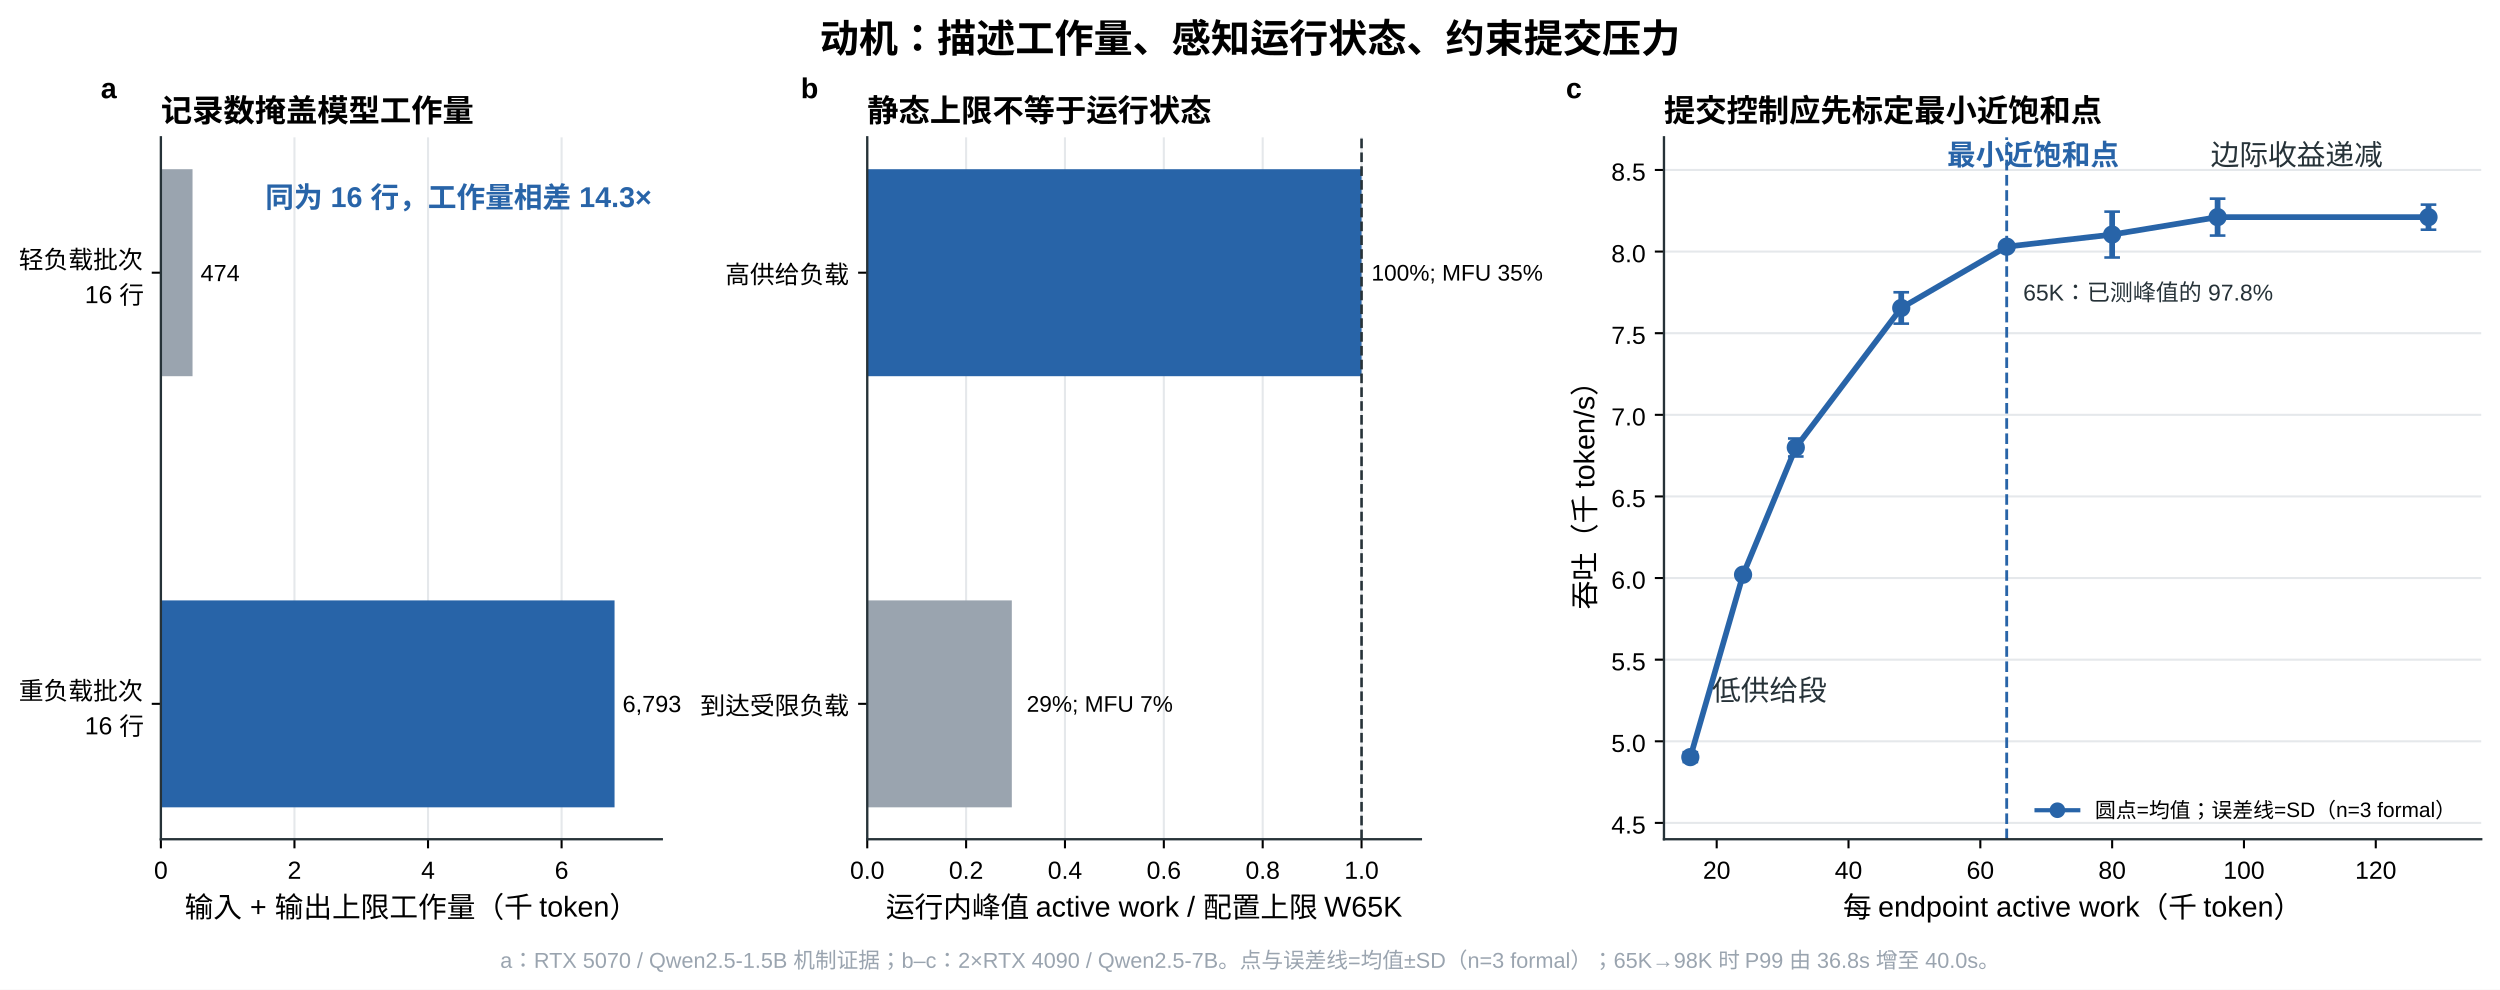
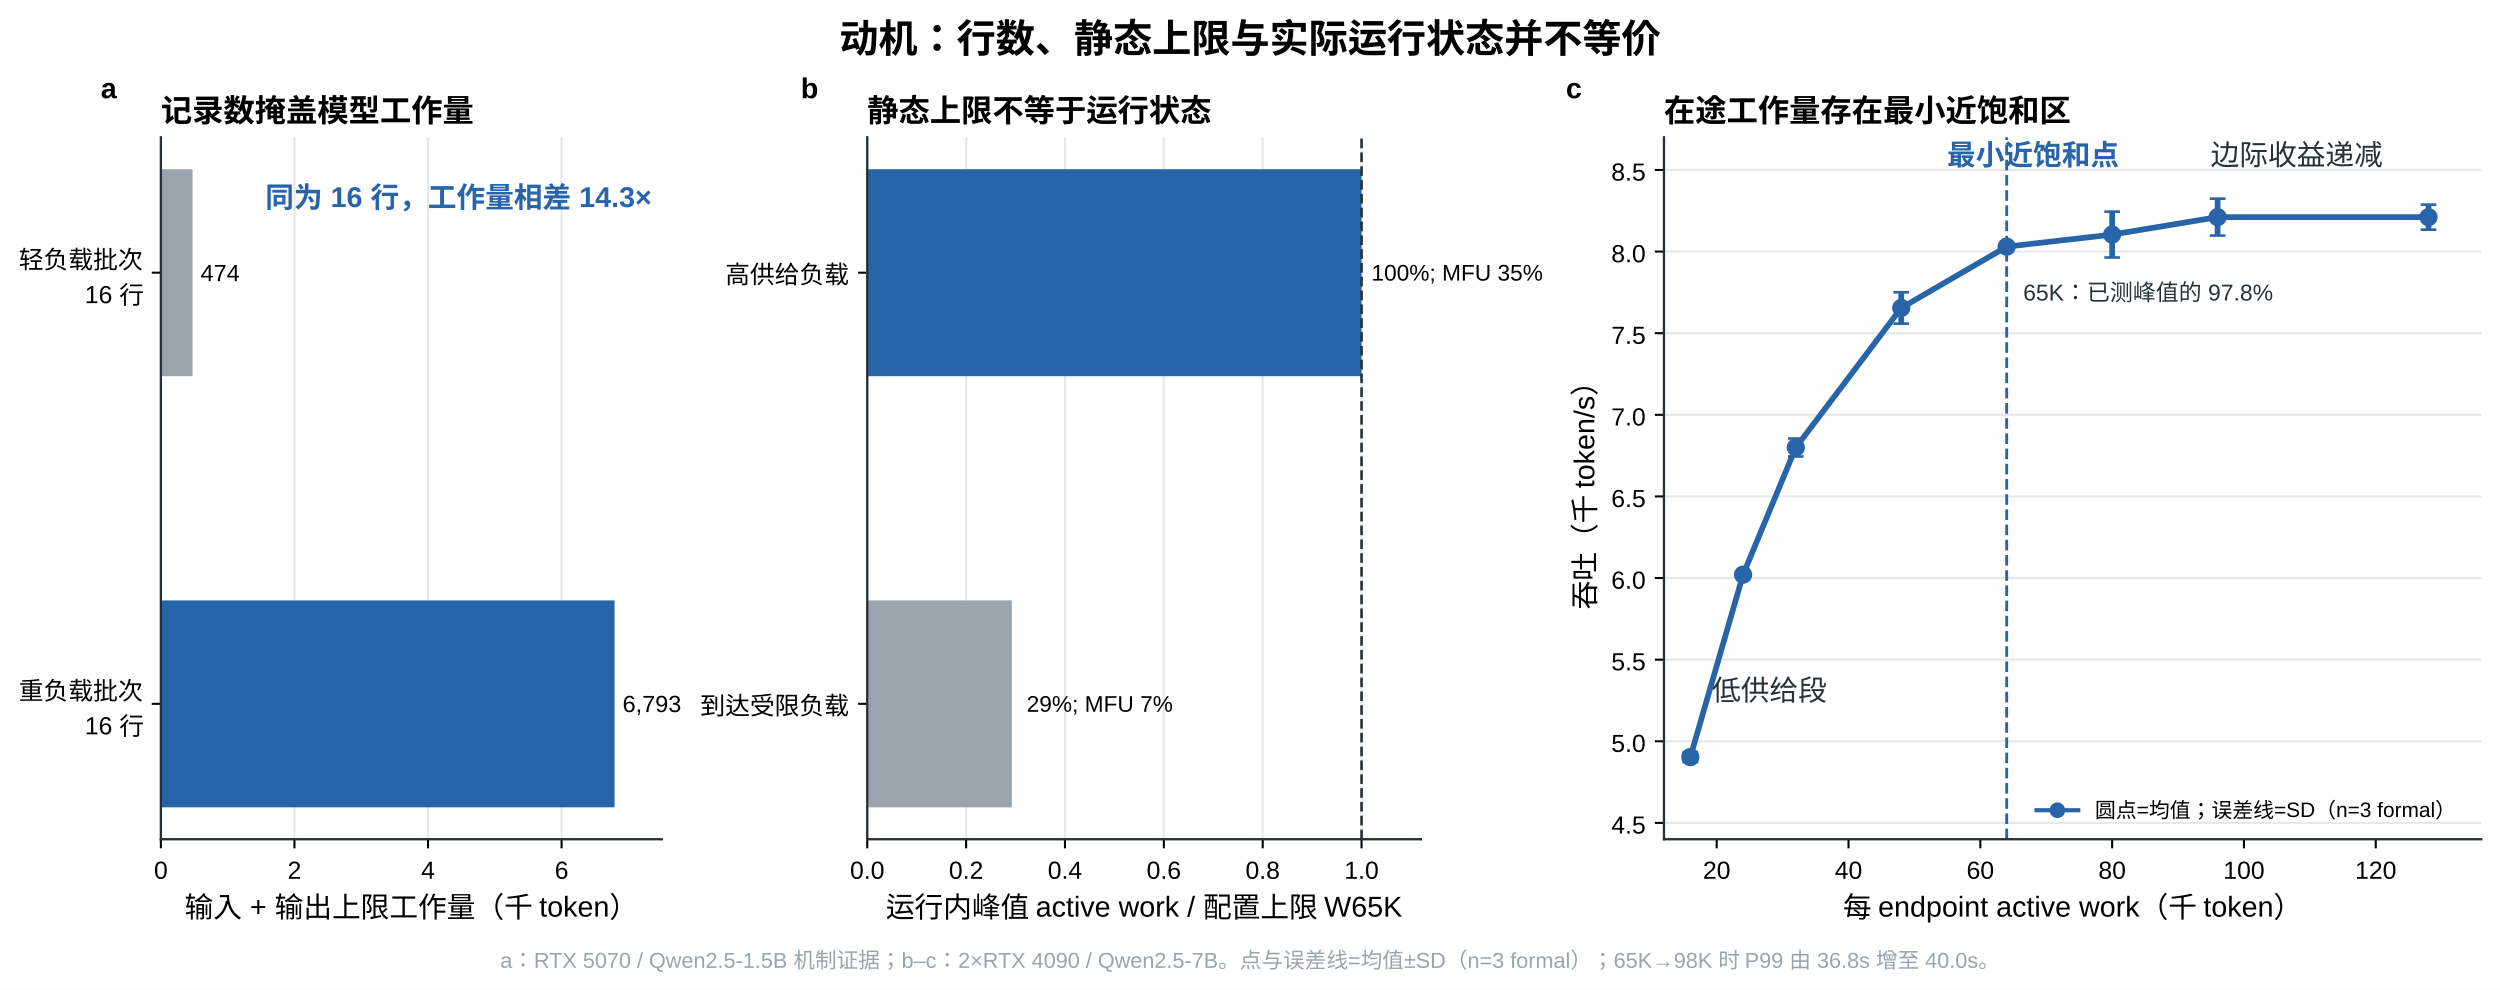
<svg xmlns="http://www.w3.org/2000/svg" xmlns:xlink="http://www.w3.org/1999/xlink" width="958.8pt" height="379.556pt" viewBox="0 0 958.8 379.556" version="1.1">
  <defs>
    <style type="text/css">*{stroke-linejoin: round; stroke-linecap: butt}</style>
  </defs>
  <g id="figure_1">
    <g id="patch_1">
      <path d="M 0 379.556 L 958.8 379.556 L 958.8 0 L 0 0 z " style="fill: #ffffff" />
    </g>
    <g id="axes_1">
      <g id="patch_2">
        <path d="M 61.7 321.862 L 253.805 321.862 L 253.805 52.661 L 61.7 52.661 z " style="fill: #ffffff" />
      </g>
      <g id="matplotlib.axis_1">
        <g id="xtick_1">
          <g id="line2d_1">
            <path d="M 61.7 321.862 L 61.7 52.661 " clip-path="url(#p982f9e7bf9)" style="fill: none; stroke: #e5e8eb; stroke-width: 0.8; stroke-linecap: square" />
          </g>
          <g id="line2d_2">
            <defs>
              <path id="mee4c58553d" d="M 0 0 L 0 3.5 " style="stroke: #000000; stroke-width: 0.8" />
            </defs>
            <g>
              <use xlink:href="#mee4c58553d" x="61.7" y="321.862" style="stroke: #000000; stroke-width: 0.8" />
            </g>
          </g>
          <g id="text_1">
            <text style="font-size: 9.5px; font-family: 'PingFang SC', 'Hiragino Sans GB', 'Heiti SC', 'Arial', 'DejaVu Sans', 'Liberation Sans', sans-serif; text-anchor: middle" x="61.7" y="337.032" transform="rotate(-0 61.7 337.0319)">0</text>
          </g>
        </g>
        <g id="xtick_2">
          <g id="line2d_3">
            <path d="M 112.928 321.862 L 112.928 52.661 " clip-path="url(#p982f9e7bf9)" style="fill: none; stroke: #e5e8eb; stroke-width: 0.8; stroke-linecap: square" />
          </g>
          <g id="line2d_4">
            <g>
              <use xlink:href="#mee4c58553d" x="112.928" y="321.862" style="stroke: #000000; stroke-width: 0.8" />
            </g>
          </g>
          <g id="text_2">
            <text style="font-size: 9.5px; font-family: 'PingFang SC', 'Hiragino Sans GB', 'Heiti SC', 'Arial', 'DejaVu Sans', 'Liberation Sans', sans-serif; text-anchor: middle" x="112.928" y="337.032" transform="rotate(-0 112.9279 337.0319)">2</text>
          </g>
        </g>
        <g id="xtick_3">
          <g id="line2d_5">
            <path d="M 164.156 321.862 L 164.156 52.661 " clip-path="url(#p982f9e7bf9)" style="fill: none; stroke: #e5e8eb; stroke-width: 0.8; stroke-linecap: square" />
          </g>
          <g id="line2d_6">
            <g>
              <use xlink:href="#mee4c58553d" x="164.156" y="321.862" style="stroke: #000000; stroke-width: 0.8" />
            </g>
          </g>
          <g id="text_3">
            <text style="font-size: 9.5px; font-family: 'PingFang SC', 'Hiragino Sans GB', 'Heiti SC', 'Arial', 'DejaVu Sans', 'Liberation Sans', sans-serif; text-anchor: middle" x="164.156" y="337.032" transform="rotate(-0 164.1559 337.0319)">4</text>
          </g>
        </g>
        <g id="xtick_4">
          <g id="line2d_7">
            <path d="M 215.384 321.862 L 215.384 52.661 " clip-path="url(#p982f9e7bf9)" style="fill: none; stroke: #e5e8eb; stroke-width: 0.8; stroke-linecap: square" />
          </g>
          <g id="line2d_8">
            <g>
              <use xlink:href="#mee4c58553d" x="215.384" y="321.862" style="stroke: #000000; stroke-width: 0.8" />
            </g>
          </g>
          <g id="text_4">
            <text style="font-size: 9.5px; font-family: 'PingFang SC', 'Hiragino Sans GB', 'Heiti SC', 'Arial', 'DejaVu Sans', 'Liberation Sans', sans-serif; text-anchor: middle" x="215.384" y="337.032" transform="rotate(-0 215.3838 337.0319)">6</text>
          </g>
        </g>
        <g id="text_5">
          <text style="font-size: 11px; font-family: 'PingFang SC', 'Hiragino Sans GB', 'Heiti SC', 'Arial', 'DejaVu Sans', 'Liberation Sans', sans-serif; text-anchor: middle" x="157.752" y="351.822" transform="rotate(-0 157.7524 351.8219)">输入 + 输出上限工作量（千 token）</text>
        </g>
      </g>
      <g id="matplotlib.axis_2">
        <g id="ytick_1">
          <g id="line2d_9">
            <defs>
              <path id="m9ead3a8d17" d="M 0 0 L -3.5 0 " style="stroke: #000000; stroke-width: 0.8" />
            </defs>
            <g>
              <use xlink:href="#m9ead3a8d17" x="61.7" y="104.583" style="stroke: #000000; stroke-width: 0.8" />
            </g>
          </g>
          <g id="text_6">
            <text style="font-size: 9.5px; font-family: 'PingFang SC', 'Hiragino Sans GB', 'Heiti SC', 'Arial', 'DejaVu Sans', 'Liberation Sans', sans-serif" transform="translate(7.2 102.9676)">轻负载批次</text>
            <text style="font-size: 9.5px; font-family: 'PingFang SC', 'Hiragino Sans GB', 'Heiti SC', 'Arial', 'DejaVu Sans', 'Liberation Sans', sans-serif" transform="translate(32.52789 116.2676)">16 行</text>
          </g>
        </g>
        <g id="ytick_2">
          <g id="line2d_10">
            <g>
              <use xlink:href="#m9ead3a8d17" x="61.7" y="269.94" style="stroke: #000000; stroke-width: 0.8" />
            </g>
          </g>
          <g id="text_7">
            <text style="font-size: 9.5px; font-family: 'PingFang SC', 'Hiragino Sans GB', 'Heiti SC', 'Arial', 'DejaVu Sans', 'Liberation Sans', sans-serif" transform="translate(7.2 268.3247)">重负载批次</text>
            <text style="font-size: 9.5px; font-family: 'PingFang SC', 'Hiragino Sans GB', 'Heiti SC', 'Arial', 'DejaVu Sans', 'Liberation Sans', sans-serif" transform="translate(32.52789 281.6247)">16 行</text>
          </g>
        </g>
      </g>
      <g id="patch_3">
        <path d="M 61.7 144.268 L 73.841 144.268 L 73.841 64.897 L 61.7 64.897 z " clip-path="url(#p982f9e7bf9)" style="fill: #9aa4af" />
      </g>
      <g id="patch_4">
        <path d="M 61.7 309.625 L 235.696 309.625 L 235.696 230.254 L 61.7 230.254 z " clip-path="url(#p982f9e7bf9)" style="fill: #2864a8" />
      </g>
      <g id="patch_5">
        <path d="M 61.7 321.862 L 61.7 52.661 " style="fill: none; stroke: #263238; stroke-width: 0.9; stroke-linejoin: miter; stroke-linecap: square" />
      </g>
      <g id="patch_6">
        <path d="M 61.7 321.862 L 253.805 321.862 " style="fill: none; stroke: #263238; stroke-width: 0.9; stroke-linejoin: miter; stroke-linecap: square" />
      </g>
      <g id="text_8">
        <text style="font-size: 9px; font-family: 'PingFang SC', 'Hiragino Sans GB', 'Heiti SC', 'Arial', 'DejaVu Sans', 'Liberation Sans', sans-serif; text-anchor: start" x="76.915" y="107.823" transform="rotate(-0 76.9147 107.8226)">474</text>
      </g>
      <g id="text_9">
        <text style="font-size: 9px; font-family: 'PingFang SC', 'Hiragino Sans GB', 'Heiti SC', 'Arial', 'DejaVu Sans', 'Liberation Sans', sans-serif; text-anchor: start" x="238.769" y="273.086" transform="rotate(-0 238.7694 273.0855)">6,793</text>
      </g>
      <g id="text_10">
        <text style="font-weight: 700; font-size: 11px; font-family: 'PingFang SC', 'Hiragino Sans GB', 'Heiti SC', 'Arial', 'DejaVu Sans', 'Liberation Sans', sans-serif; text-anchor: end; fill: #2864a8" x="249.963" y="79.581" transform="rotate(-0 249.9627 79.58065)">同为 16 行，工作量相差 14.3×</text>
      </g>
      <g id="text_11">
        <text style="font-weight: 700; font-size: 11px; font-family: 'PingFang SC', 'Hiragino Sans GB', 'Heiti SC', 'Arial', 'DejaVu Sans', 'Liberation Sans', sans-serif; text-anchor: start" x="38.647" y="37.66" transform="rotate(-0 38.64742 37.66045)">a</text>
      </g>
      <g id="text_12">
        <text style="font-weight: 700; font-size: 12px; font-family: 'PingFang SC', 'Hiragino Sans GB', 'Heiti SC', 'Arial', 'DejaVu Sans', 'Liberation Sans', sans-serif; text-anchor: start" x="61.7" y="46.661" transform="rotate(-0 61.7 46.66052)">记录数掩盖模型工作量</text>
      </g>
    </g>
    <g id="axes_2">
      <g id="patch_7">
        <path d="M 332.605 321.862 L 544.932 321.862 L 544.932 52.661 L 332.605 52.661 z " style="fill: #ffffff" />
      </g>
      <g id="matplotlib.axis_3">
        <g id="xtick_5">
          <g id="line2d_11">
            <path d="M 332.605 321.862 L 332.605 52.661 " clip-path="url(#p663cf62da1)" style="fill: none; stroke: #e5e8eb; stroke-width: 0.8; stroke-linecap: square" />
          </g>
          <g id="line2d_12">
            <g>
              <use xlink:href="#mee4c58553d" x="332.605" y="321.862" style="stroke: #000000; stroke-width: 0.8" />
            </g>
          </g>
          <g id="text_13">
            <text style="font-size: 9.5px; font-family: 'PingFang SC', 'Hiragino Sans GB', 'Heiti SC', 'Arial', 'DejaVu Sans', 'Liberation Sans', sans-serif; text-anchor: middle" x="332.605" y="337.032" transform="rotate(-0 332.6053 337.0319)">0.0</text>
          </g>
        </g>
        <g id="xtick_6">
          <g id="line2d_13">
            <path d="M 370.521 321.862 L 370.521 52.661 " clip-path="url(#p663cf62da1)" style="fill: none; stroke: #e5e8eb; stroke-width: 0.8; stroke-linecap: square" />
          </g>
          <g id="line2d_14">
            <g>
              <use xlink:href="#mee4c58553d" x="370.521" y="321.862" style="stroke: #000000; stroke-width: 0.8" />
            </g>
          </g>
          <g id="text_14">
            <text style="font-size: 9.5px; font-family: 'PingFang SC', 'Hiragino Sans GB', 'Heiti SC', 'Arial', 'DejaVu Sans', 'Liberation Sans', sans-serif; text-anchor: middle" x="370.521" y="337.032" transform="rotate(-0 370.5207 337.0319)">0.2</text>
          </g>
        </g>
        <g id="xtick_7">
          <g id="line2d_15">
            <path d="M 408.436 321.862 L 408.436 52.661 " clip-path="url(#p663cf62da1)" style="fill: none; stroke: #e5e8eb; stroke-width: 0.8; stroke-linecap: square" />
          </g>
          <g id="line2d_16">
            <g>
              <use xlink:href="#mee4c58553d" x="408.436" y="321.862" style="stroke: #000000; stroke-width: 0.8" />
            </g>
          </g>
          <g id="text_15">
            <text style="font-size: 9.5px; font-family: 'PingFang SC', 'Hiragino Sans GB', 'Heiti SC', 'Arial', 'DejaVu Sans', 'Liberation Sans', sans-serif; text-anchor: middle" x="408.436" y="337.032" transform="rotate(-0 408.4361 337.0319)">0.4</text>
          </g>
        </g>
        <g id="xtick_8">
          <g id="line2d_17">
            <path d="M 446.352 321.862 L 446.352 52.661 " clip-path="url(#p663cf62da1)" style="fill: none; stroke: #e5e8eb; stroke-width: 0.8; stroke-linecap: square" />
          </g>
          <g id="line2d_18">
            <g>
              <use xlink:href="#mee4c58553d" x="446.352" y="321.862" style="stroke: #000000; stroke-width: 0.8" />
            </g>
          </g>
          <g id="text_16">
            <text style="font-size: 9.5px; font-family: 'PingFang SC', 'Hiragino Sans GB', 'Heiti SC', 'Arial', 'DejaVu Sans', 'Liberation Sans', sans-serif; text-anchor: middle" x="446.352" y="337.032" transform="rotate(-0 446.3515 337.0319)">0.6</text>
          </g>
        </g>
        <g id="xtick_9">
          <g id="line2d_19">
            <path d="M 484.267 321.862 L 484.267 52.661 " clip-path="url(#p663cf62da1)" style="fill: none; stroke: #e5e8eb; stroke-width: 0.8; stroke-linecap: square" />
          </g>
          <g id="line2d_20">
            <g>
              <use xlink:href="#mee4c58553d" x="484.267" y="321.862" style="stroke: #000000; stroke-width: 0.8" />
            </g>
          </g>
          <g id="text_17">
            <text style="font-size: 9.5px; font-family: 'PingFang SC', 'Hiragino Sans GB', 'Heiti SC', 'Arial', 'DejaVu Sans', 'Liberation Sans', sans-serif; text-anchor: middle" x="484.267" y="337.032" transform="rotate(-0 484.267 337.0319)">0.8</text>
          </g>
        </g>
        <g id="xtick_10">
          <g id="line2d_21">
            <path d="M 522.182 321.862 L 522.182 52.661 " clip-path="url(#p663cf62da1)" style="fill: none; stroke: #e5e8eb; stroke-width: 0.8; stroke-linecap: square" />
          </g>
          <g id="line2d_22">
            <g>
              <use xlink:href="#mee4c58553d" x="522.182" y="321.862" style="stroke: #000000; stroke-width: 0.8" />
            </g>
          </g>
          <g id="text_18">
            <text style="font-size: 9.5px; font-family: 'PingFang SC', 'Hiragino Sans GB', 'Heiti SC', 'Arial', 'DejaVu Sans', 'Liberation Sans', sans-serif; text-anchor: middle" x="522.182" y="337.032" transform="rotate(-0 522.1824 337.0319)">1.0</text>
          </g>
        </g>
        <g id="text_19">
          <text style="font-size: 11px; font-family: 'PingFang SC', 'Hiragino Sans GB', 'Heiti SC', 'Arial', 'DejaVu Sans', 'Liberation Sans', sans-serif; text-anchor: middle" x="438.768" y="351.822" transform="rotate(-0 438.7684 351.8219)">运行内峰值 active work / 配置上限 W65K</text>
        </g>
      </g>
      <g id="matplotlib.axis_4">
        <g id="ytick_3">
          <g id="line2d_23">
            <g>
              <use xlink:href="#m9ead3a8d17" x="332.605" y="104.583" style="stroke: #000000; stroke-width: 0.8" />
            </g>
          </g>
          <g id="text_20">
            <text style="font-size: 9.5px; font-family: 'PingFang SC', 'Hiragino Sans GB', 'Heiti SC', 'Arial', 'DejaVu Sans', 'Liberation Sans', sans-serif; text-anchor: end" x="325.605" y="108.668" transform="rotate(-0 325.6053 108.6676)">高供给负载</text>
          </g>
        </g>
        <g id="ytick_4">
          <g id="line2d_24">
            <g>
              <use xlink:href="#m9ead3a8d17" x="332.605" y="269.94" style="stroke: #000000; stroke-width: 0.8" />
            </g>
          </g>
          <g id="text_21">
            <text style="font-size: 9.5px; font-family: 'PingFang SC', 'Hiragino Sans GB', 'Heiti SC', 'Arial', 'DejaVu Sans', 'Liberation Sans', sans-serif; text-anchor: end" x="325.605" y="274.025" transform="rotate(-0 325.6053 274.0247)">到达受限负载</text>
          </g>
        </g>
      </g>
      <g id="patch_8">
        <path d="M 332.605 144.268 L 522.182 144.268 L 522.182 64.897 L 332.605 64.897 z " clip-path="url(#p663cf62da1)" style="fill: #2864a8" />
      </g>
      <g id="patch_9">
        <path d="M 332.605 309.625 L 388.055 309.625 L 388.055 230.254 L 332.605 230.254 z " clip-path="url(#p663cf62da1)" style="fill: #9aa4af" />
      </g>
      <g id="line2d_25">
        <path d="M 522.182 321.862 L 522.182 52.661 " clip-path="url(#p663cf62da1)" style="fill: none; stroke-dasharray: 3.7,1.6; stroke-dashoffset: 0; stroke: #263238" />
      </g>
      <g id="patch_10">
        <path d="M 332.605 321.862 L 332.605 52.661 " style="fill: none; stroke: #263238; stroke-width: 0.9; stroke-linejoin: miter; stroke-linecap: square" />
      </g>
      <g id="patch_11">
        <path d="M 332.605 321.862 L 544.932 321.862 " style="fill: none; stroke: #263238; stroke-width: 0.9; stroke-linejoin: miter; stroke-linecap: square" />
      </g>
      <g id="text_22">
        <text style="font-size: 8.7px; font-family: 'PingFang SC', 'Hiragino Sans GB', 'Heiti SC', 'Arial', 'DejaVu Sans', 'Liberation Sans', sans-serif; text-anchor: start" x="525.974" y="107.624" transform="rotate(-0 525.9739 107.6236)">100%; MFU 35%</text>
      </g>
      <g id="text_23">
        <text style="font-size: 8.7px; font-family: 'PingFang SC', 'Hiragino Sans GB', 'Heiti SC', 'Arial', 'DejaVu Sans', 'Liberation Sans', sans-serif; text-anchor: start" x="393.742" y="272.981" transform="rotate(-0 393.7421 272.9807)">29%; MFU 7%</text>
      </g>
      <g id="text_24">
        <text style="font-weight: 700; font-size: 11px; font-family: 'PingFang SC', 'Hiragino Sans GB', 'Heiti SC', 'Arial', 'DejaVu Sans', 'Liberation Sans', sans-serif; text-anchor: start" x="307.126" y="37.66" transform="rotate(-0 307.1261 37.66045)">b</text>
      </g>
      <g id="text_25">
        <text style="font-weight: 700; font-size: 12px; font-family: 'PingFang SC', 'Hiragino Sans GB', 'Heiti SC', 'Arial', 'DejaVu Sans', 'Liberation Sans', sans-serif; text-anchor: start" x="332.605" y="46.661" transform="rotate(-0 332.6053 46.66052)">静态上限不等于运行状态</text>
      </g>
    </g>
    <g id="axes_3">
      <g id="patch_12">
        <path d="M 638.165 321.862 L 951.6 321.862 L 951.6 52.661 L 638.165 52.661 z " style="fill: #ffffff" />
      </g>
      <g id="matplotlib.axis_5">
        <g id="xtick_11">
          <g id="line2d_26">
            <g>
              <use xlink:href="#mee4c58553d" x="658.387" y="321.862" style="stroke: #000000; stroke-width: 0.8" />
            </g>
          </g>
          <g id="text_26">
            <text style="font-size: 9.5px; font-family: 'PingFang SC', 'Hiragino Sans GB', 'Heiti SC', 'Arial', 'DejaVu Sans', 'Liberation Sans', sans-serif; text-anchor: middle" x="658.387" y="337.032" transform="rotate(-0 658.3869 337.0319)">20</text>
          </g>
        </g>
        <g id="xtick_12">
          <g id="line2d_27">
            <g>
              <use xlink:href="#mee4c58553d" x="708.941" y="321.862" style="stroke: #000000; stroke-width: 0.8" />
            </g>
          </g>
          <g id="text_27">
            <text style="font-size: 9.5px; font-family: 'PingFang SC', 'Hiragino Sans GB', 'Heiti SC', 'Arial', 'DejaVu Sans', 'Liberation Sans', sans-serif; text-anchor: middle" x="708.941" y="337.032" transform="rotate(-0 708.9408 337.0319)">40</text>
          </g>
        </g>
        <g id="xtick_13">
          <g id="line2d_28">
            <g>
              <use xlink:href="#mee4c58553d" x="759.495" y="321.862" style="stroke: #000000; stroke-width: 0.8" />
            </g>
          </g>
          <g id="text_28">
            <text style="font-size: 9.5px; font-family: 'PingFang SC', 'Hiragino Sans GB', 'Heiti SC', 'Arial', 'DejaVu Sans', 'Liberation Sans', sans-serif; text-anchor: middle" x="759.495" y="337.032" transform="rotate(-0 759.4947 337.0319)">60</text>
          </g>
        </g>
        <g id="xtick_14">
          <g id="line2d_29">
            <g>
              <use xlink:href="#mee4c58553d" x="810.049" y="321.862" style="stroke: #000000; stroke-width: 0.8" />
            </g>
          </g>
          <g id="text_29">
            <text style="font-size: 9.5px; font-family: 'PingFang SC', 'Hiragino Sans GB', 'Heiti SC', 'Arial', 'DejaVu Sans', 'Liberation Sans', sans-serif; text-anchor: middle" x="810.049" y="337.032" transform="rotate(-0 810.0486 337.0319)">80</text>
          </g>
        </g>
        <g id="xtick_15">
          <g id="line2d_30">
            <g>
              <use xlink:href="#mee4c58553d" x="860.603" y="321.862" style="stroke: #000000; stroke-width: 0.8" />
            </g>
          </g>
          <g id="text_30">
            <text style="font-size: 9.5px; font-family: 'PingFang SC', 'Hiragino Sans GB', 'Heiti SC', 'Arial', 'DejaVu Sans', 'Liberation Sans', sans-serif; text-anchor: middle" x="860.603" y="337.032" transform="rotate(-0 860.6025 337.0319)">100</text>
          </g>
        </g>
        <g id="xtick_16">
          <g id="line2d_31">
            <g>
              <use xlink:href="#mee4c58553d" x="911.156" y="321.862" style="stroke: #000000; stroke-width: 0.8" />
            </g>
          </g>
          <g id="text_31">
            <text style="font-size: 9.5px; font-family: 'PingFang SC', 'Hiragino Sans GB', 'Heiti SC', 'Arial', 'DejaVu Sans', 'Liberation Sans', sans-serif; text-anchor: middle" x="911.156" y="337.032" transform="rotate(-0 911.1564 337.0319)">120</text>
          </g>
        </g>
        <g id="text_32">
          <text style="font-size: 11px; font-family: 'PingFang SC', 'Hiragino Sans GB', 'Heiti SC', 'Arial', 'DejaVu Sans', 'Liberation Sans', sans-serif; text-anchor: middle" x="794.882" y="351.822" transform="rotate(-0 794.8824 351.8219)">每 endpoint active work（千 token）</text>
        </g>
      </g>
      <g id="matplotlib.axis_6">
        <g id="ytick_5">
          <g id="line2d_32">
            <path d="M 638.165 315.601 L 951.6 315.601 " clip-path="url(#p8384cd444f)" style="fill: none; stroke: #e5e8eb; stroke-width: 0.8; stroke-linecap: square" />
          </g>
          <g id="line2d_33">
            <g>
              <use xlink:href="#m9ead3a8d17" x="638.165" y="315.601" style="stroke: #000000; stroke-width: 0.8" />
            </g>
          </g>
          <g id="text_33">
            <text style="font-size: 9.5px; font-family: 'PingFang SC', 'Hiragino Sans GB', 'Heiti SC', 'Arial', 'DejaVu Sans', 'Liberation Sans', sans-serif; text-anchor: end" x="631.165" y="319.686" transform="rotate(-0 631.1654 319.6864)">4.5</text>
          </g>
        </g>
        <g id="ytick_6">
          <g id="line2d_34">
            <path d="M 638.165 284.299 L 951.6 284.299 " clip-path="url(#p8384cd444f)" style="fill: none; stroke: #e5e8eb; stroke-width: 0.8; stroke-linecap: square" />
          </g>
          <g id="line2d_35">
            <g>
              <use xlink:href="#m9ead3a8d17" x="638.165" y="284.299" style="stroke: #000000; stroke-width: 0.8" />
            </g>
          </g>
          <g id="text_34">
            <text style="font-size: 9.5px; font-family: 'PingFang SC', 'Hiragino Sans GB', 'Heiti SC', 'Arial', 'DejaVu Sans', 'Liberation Sans', sans-serif; text-anchor: end" x="631.165" y="288.384" transform="rotate(-0 631.1654 288.3839)">5.0</text>
          </g>
        </g>
        <g id="ytick_7">
          <g id="line2d_36">
            <path d="M 638.165 252.996 L 951.6 252.996 " clip-path="url(#p8384cd444f)" style="fill: none; stroke: #e5e8eb; stroke-width: 0.8; stroke-linecap: square" />
          </g>
          <g id="line2d_37">
            <g>
              <use xlink:href="#m9ead3a8d17" x="638.165" y="252.996" style="stroke: #000000; stroke-width: 0.8" />
            </g>
          </g>
          <g id="text_35">
            <text style="font-size: 9.5px; font-family: 'PingFang SC', 'Hiragino Sans GB', 'Heiti SC', 'Arial', 'DejaVu Sans', 'Liberation Sans', sans-serif; text-anchor: end" x="631.165" y="257.081" transform="rotate(-0 631.1654 257.0814)">5.5</text>
          </g>
        </g>
        <g id="ytick_8">
          <g id="line2d_38">
            <path d="M 638.165 221.694 L 951.6 221.694 " clip-path="url(#p8384cd444f)" style="fill: none; stroke: #e5e8eb; stroke-width: 0.8; stroke-linecap: square" />
          </g>
          <g id="line2d_39">
            <g>
              <use xlink:href="#m9ead3a8d17" x="638.165" y="221.694" style="stroke: #000000; stroke-width: 0.8" />
            </g>
          </g>
          <g id="text_36">
            <text style="font-size: 9.5px; font-family: 'PingFang SC', 'Hiragino Sans GB', 'Heiti SC', 'Arial', 'DejaVu Sans', 'Liberation Sans', sans-serif; text-anchor: end" x="631.165" y="225.779" transform="rotate(-0 631.1654 225.7789)">6.0</text>
          </g>
        </g>
        <g id="ytick_9">
          <g id="line2d_40">
            <path d="M 638.165 190.391 L 951.6 190.391 " clip-path="url(#p8384cd444f)" style="fill: none; stroke: #e5e8eb; stroke-width: 0.8; stroke-linecap: square" />
          </g>
          <g id="line2d_41">
            <g>
              <use xlink:href="#m9ead3a8d17" x="638.165" y="190.391" style="stroke: #000000; stroke-width: 0.8" />
            </g>
          </g>
          <g id="text_37">
            <text style="font-size: 9.5px; font-family: 'PingFang SC', 'Hiragino Sans GB', 'Heiti SC', 'Arial', 'DejaVu Sans', 'Liberation Sans', sans-serif; text-anchor: end" x="631.165" y="194.476" transform="rotate(-0 631.1654 194.4764)">6.5</text>
          </g>
        </g>
        <g id="ytick_10">
          <g id="line2d_42">
            <path d="M 638.165 159.089 L 951.6 159.089 " clip-path="url(#p8384cd444f)" style="fill: none; stroke: #e5e8eb; stroke-width: 0.8; stroke-linecap: square" />
          </g>
          <g id="line2d_43">
            <g>
              <use xlink:href="#m9ead3a8d17" x="638.165" y="159.089" style="stroke: #000000; stroke-width: 0.8" />
            </g>
          </g>
          <g id="text_38">
            <text style="font-size: 9.5px; font-family: 'PingFang SC', 'Hiragino Sans GB', 'Heiti SC', 'Arial', 'DejaVu Sans', 'Liberation Sans', sans-serif; text-anchor: end" x="631.165" y="163.174" transform="rotate(-0 631.1654 163.174)">7.0</text>
          </g>
        </g>
        <g id="ytick_11">
          <g id="line2d_44">
            <path d="M 638.165 127.786 L 951.6 127.786 " clip-path="url(#p8384cd444f)" style="fill: none; stroke: #e5e8eb; stroke-width: 0.8; stroke-linecap: square" />
          </g>
          <g id="line2d_45">
            <g>
              <use xlink:href="#m9ead3a8d17" x="638.165" y="127.786" style="stroke: #000000; stroke-width: 0.8" />
            </g>
          </g>
          <g id="text_39">
            <text style="font-size: 9.5px; font-family: 'PingFang SC', 'Hiragino Sans GB', 'Heiti SC', 'Arial', 'DejaVu Sans', 'Liberation Sans', sans-serif; text-anchor: end" x="631.165" y="131.871" transform="rotate(-0 631.1654 131.8715)">7.5</text>
          </g>
        </g>
        <g id="ytick_12">
          <g id="line2d_46">
            <path d="M 638.165 96.484 L 951.6 96.484 " clip-path="url(#p8384cd444f)" style="fill: none; stroke: #e5e8eb; stroke-width: 0.8; stroke-linecap: square" />
          </g>
          <g id="line2d_47">
            <g>
              <use xlink:href="#m9ead3a8d17" x="638.165" y="96.484" style="stroke: #000000; stroke-width: 0.8" />
            </g>
          </g>
          <g id="text_40">
            <text style="font-size: 9.5px; font-family: 'PingFang SC', 'Hiragino Sans GB', 'Heiti SC', 'Arial', 'DejaVu Sans', 'Liberation Sans', sans-serif; text-anchor: end" x="631.165" y="100.569" transform="rotate(-0 631.1654 100.569)">8.0</text>
          </g>
        </g>
        <g id="ytick_13">
          <g id="line2d_48">
            <path d="M 638.165 65.182 L 951.6 65.182 " clip-path="url(#p8384cd444f)" style="fill: none; stroke: #e5e8eb; stroke-width: 0.8; stroke-linecap: square" />
          </g>
          <g id="line2d_49">
            <g>
              <use xlink:href="#m9ead3a8d17" x="638.165" y="65.182" style="stroke: #000000; stroke-width: 0.8" />
            </g>
          </g>
          <g id="text_41">
            <text style="font-size: 9.5px; font-family: 'PingFang SC', 'Hiragino Sans GB', 'Heiti SC', 'Arial', 'DejaVu Sans', 'Liberation Sans', sans-serif; text-anchor: end" x="631.165" y="69.267" transform="rotate(-0 631.1654 69.26651)">8.5</text>
          </g>
        </g>
        <g id="text_42">
          <text style="font-size: 11px; font-family: 'PingFang SC', 'Hiragino Sans GB', 'Heiti SC', 'Arial', 'DejaVu Sans', 'Liberation Sans', sans-serif; text-anchor: middle" x="611.717" y="187.261" transform="rotate(-90 611.7168 187.2612)">吞吐（千 token/s）</text>
        </g>
      </g>
      <g id="LineCollection_1">
        <path d="M 648.276 292.261 L 648.276 288.477 " clip-path="url(#p8384cd444f)" style="fill: none; stroke: #2864a8; stroke-width: 2.2" />
        <path d="M 668.498 220.596 L 668.498 220.207 " clip-path="url(#p8384cd444f)" style="fill: none; stroke: #2864a8; stroke-width: 2.2" />
        <path d="M 688.719 175.087 L 688.719 168.169 " clip-path="url(#p8384cd444f)" style="fill: none; stroke: #2864a8; stroke-width: 2.2" />
        <path d="M 729.162 124.127 L 729.162 112.09 " clip-path="url(#p8384cd444f)" style="fill: none; stroke: #2864a8; stroke-width: 2.2" />
        <path d="M 769.605 95.68 L 769.605 93.511 " clip-path="url(#p8384cd444f)" style="fill: none; stroke: #2864a8; stroke-width: 2.2" />
        <path d="M 810.049 98.752 L 810.049 81.162 " clip-path="url(#p8384cd444f)" style="fill: none; stroke: #2864a8; stroke-width: 2.2" />
        <path d="M 850.492 90.344 L 850.492 76.193 " clip-path="url(#p8384cd444f)" style="fill: none; stroke: #2864a8; stroke-width: 2.2" />
        <path d="M 931.378 88.088 L 931.378 78.476 " clip-path="url(#p8384cd444f)" style="fill: none; stroke: #2864a8; stroke-width: 2.2" />
      </g>
      <g id="line2d_50">
        <defs>
          <path id="ma29b4c11a3" d="M 3 0 L -3 -0 " style="stroke: #2864a8" />
        </defs>
        <g clip-path="url(#p8384cd444f)">
          <use xlink:href="#ma29b4c11a3" x="648.276" y="292.261" style="fill: #2864a8; stroke: #2864a8" />
          <use xlink:href="#ma29b4c11a3" x="668.498" y="220.596" style="fill: #2864a8; stroke: #2864a8" />
          <use xlink:href="#ma29b4c11a3" x="688.719" y="175.087" style="fill: #2864a8; stroke: #2864a8" />
          <use xlink:href="#ma29b4c11a3" x="729.162" y="124.127" style="fill: #2864a8; stroke: #2864a8" />
          <use xlink:href="#ma29b4c11a3" x="769.605" y="95.68" style="fill: #2864a8; stroke: #2864a8" />
          <use xlink:href="#ma29b4c11a3" x="810.049" y="98.752" style="fill: #2864a8; stroke: #2864a8" />
          <use xlink:href="#ma29b4c11a3" x="850.492" y="90.344" style="fill: #2864a8; stroke: #2864a8" />
          <use xlink:href="#ma29b4c11a3" x="931.378" y="88.088" style="fill: #2864a8; stroke: #2864a8" />
        </g>
      </g>
      <g id="line2d_51">
        <g clip-path="url(#p8384cd444f)">
          <use xlink:href="#ma29b4c11a3" x="648.276" y="288.477" style="fill: #2864a8; stroke: #2864a8" />
          <use xlink:href="#ma29b4c11a3" x="668.498" y="220.207" style="fill: #2864a8; stroke: #2864a8" />
          <use xlink:href="#ma29b4c11a3" x="688.719" y="168.169" style="fill: #2864a8; stroke: #2864a8" />
          <use xlink:href="#ma29b4c11a3" x="729.162" y="112.09" style="fill: #2864a8; stroke: #2864a8" />
          <use xlink:href="#ma29b4c11a3" x="769.605" y="93.511" style="fill: #2864a8; stroke: #2864a8" />
          <use xlink:href="#ma29b4c11a3" x="810.049" y="81.162" style="fill: #2864a8; stroke: #2864a8" />
          <use xlink:href="#ma29b4c11a3" x="850.492" y="76.193" style="fill: #2864a8; stroke: #2864a8" />
          <use xlink:href="#ma29b4c11a3" x="931.378" y="78.476" style="fill: #2864a8; stroke: #2864a8" />
        </g>
      </g>
      <g id="line2d_52">
        <path d="M 769.605 321.862 L 769.605 52.661 " clip-path="url(#p8384cd444f)" style="fill: none; stroke-dasharray: 4.07,1.76; stroke-dashoffset: 0; stroke: #2864a8; stroke-width: 1.1" />
      </g>
      <g id="line2d_53">
        <path d="M 648.276 290.369 L 668.498 220.402 L 688.719 171.628 L 729.162 118.109 L 769.605 94.595 L 810.049 89.957 L 850.492 83.268 L 931.378 83.282 " clip-path="url(#p8384cd444f)" style="fill: none; stroke: #2864a8; stroke-width: 2.2; stroke-linecap: square" />
        <defs>
          <path id="md1dae6160d" d="M 0 3 C 0.796 3 1.559 2.684 2.121 2.121 C 2.684 1.559 3 0.796 3 0 C 3 -0.796 2.684 -1.559 2.121 -2.121 C 1.559 -2.684 0.796 -3 0 -3 C -0.796 -3 -1.559 -2.684 -2.121 -2.121 C -2.684 -1.559 -3 -0.796 -3 0 C -3 0.796 -2.684 1.559 -2.121 2.121 C -1.559 2.684 -0.796 3 0 3 z " style="stroke: #2864a8" />
        </defs>
        <g clip-path="url(#p8384cd444f)">
          <use xlink:href="#md1dae6160d" x="648.276" y="290.369" style="fill: #2864a8; stroke: #2864a8" />
          <use xlink:href="#md1dae6160d" x="668.498" y="220.402" style="fill: #2864a8; stroke: #2864a8" />
          <use xlink:href="#md1dae6160d" x="688.719" y="171.628" style="fill: #2864a8; stroke: #2864a8" />
          <use xlink:href="#md1dae6160d" x="729.162" y="118.109" style="fill: #2864a8; stroke: #2864a8" />
          <use xlink:href="#md1dae6160d" x="769.605" y="94.595" style="fill: #2864a8; stroke: #2864a8" />
          <use xlink:href="#md1dae6160d" x="810.049" y="89.957" style="fill: #2864a8; stroke: #2864a8" />
          <use xlink:href="#md1dae6160d" x="850.492" y="83.268" style="fill: #2864a8; stroke: #2864a8" />
          <use xlink:href="#md1dae6160d" x="931.378" y="83.282" style="fill: #2864a8; stroke: #2864a8" />
        </g>
      </g>
      <g id="patch_13">
        <path d="M 638.165 321.862 L 638.165 52.661 " style="fill: none; stroke: #263238; stroke-width: 0.9; stroke-linejoin: miter; stroke-linecap: square" />
      </g>
      <g id="patch_14">
        <path d="M 638.165 321.862 L 951.6 321.862 " style="fill: none; stroke: #263238; stroke-width: 0.9; stroke-linejoin: miter; stroke-linecap: square" />
      </g>
      <g id="text_43">
        <text style="font-size: 11px; font-family: 'PingFang SC', 'Hiragino Sans GB', 'Heiti SC', 'Arial', 'DejaVu Sans', 'Liberation Sans', sans-serif; text-anchor: middle; fill: #263238" x="678.608" y="268.648" transform="rotate(-0 678.6085 268.6476)">低供给段</text>
      </g>
      <g id="text_44">
        <text style="font-weight: 700; font-size: 11px; font-family: 'PingFang SC', 'Hiragino Sans GB', 'Heiti SC', 'Arial', 'DejaVu Sans', 'Liberation Sans', sans-serif; text-anchor: middle; fill: #2864a8" x="779.716" y="63.303" transform="rotate(-0 779.7163 63.30336)">最小近饱和点</text>
      </g>
      <g id="text_45">
        <text style="font-size: 11px; font-family: 'PingFang SC', 'Hiragino Sans GB', 'Heiti SC', 'Arial', 'DejaVu Sans', 'Liberation Sans', sans-serif; text-anchor: middle; fill: #263238" x="880.824" y="63.303" transform="rotate(-0 880.8241 63.30336)">边际收益递减</text>
      </g>
      <g id="text_46">
        <text style="font-size: 8.8px; font-family: 'PingFang SC', 'Hiragino Sans GB', 'Heiti SC', 'Arial', 'DejaVu Sans', 'Liberation Sans', sans-serif; text-anchor: start; fill: #263238" x="775.925" y="115.255" transform="rotate(-0 775.9247 115.2547)">65K：已测峰值的 97.8%</text>
      </g>
      <g id="text_47">
        <text style="font-weight: 700; font-size: 11px; font-family: 'PingFang SC', 'Hiragino Sans GB', 'Heiti SC', 'Arial', 'DejaVu Sans', 'Liberation Sans', sans-serif; text-anchor: start" x="600.553" y="37.66" transform="rotate(-0 600.5533 37.66045)">c</text>
      </g>
      <g id="text_48">
-         <text style="font-weight: 700; font-size: 12px; font-family: 'PingFang SC', 'Hiragino Sans GB', 'Heiti SC', 'Arial', 'DejaVu Sans', 'Liberation Sans', sans-serif; text-anchor: start" x="638.165" y="46.661" transform="rotate(-0 638.1654 46.66052)">提交控制应先标定最小近饱和点</text>
+         <text style="font-weight: 700; font-size: 12px; font-family: 'PingFang SC', 'Hiragino Sans GB', 'Heiti SC', 'Arial', 'DejaVu Sans', 'Liberation Sans', sans-serif; text-anchor: start" x="638.165" y="46.661" transform="rotate(-0 638.1654 46.66052)">在途工作量存在最小近饱和区</text>
      </g>
      <g id="legend_1">
        <g id="line2d_54">
          <path d="M 781.056 310.742 L 789.056 310.742 L 797.056 310.742 " style="fill: none; stroke: #2864a8; stroke-width: 1.6; stroke-linecap: square" />
          <defs>
            <path id="m7b5a2ec44f" d="M 0 2.5 C 0.663 2.5 1.299 2.237 1.768 1.768 C 2.237 1.299 2.5 0.663 2.5 0 C 2.5 -0.663 2.237 -1.299 1.768 -1.768 C 1.299 -2.237 0.663 -2.5 0 -2.5 C -0.663 -2.5 -1.299 -2.237 -1.768 -1.768 C -2.237 -1.299 -2.5 -0.663 -2.5 0 C -2.5 0.663 -2.237 1.299 -1.768 1.768 C -1.299 2.237 -0.663 2.5 0 2.5 z " style="stroke: #2864a8" />
          </defs>
          <g>
            <use xlink:href="#m7b5a2ec44f" x="789.056" y="310.742" style="fill: #2864a8; stroke: #2864a8" />
          </g>
        </g>
        <g id="text_49">
          <text style="font-size: 8px; font-family: 'PingFang SC', 'Hiragino Sans GB', 'Heiti SC', 'Arial', 'DejaVu Sans', 'Liberation Sans', sans-serif; text-anchor: start" x="803.456" y="313.542" transform="rotate(-0 803.4558 313.5419)">圆点=均值；误差线=SD（n=3 formal）</text>
        </g>
      </g>
    </g>
    <g id="text_50">
-       <text style="font-weight: 700; font-size: 15px; font-family: 'PingFang SC', 'Hiragino Sans GB', 'Heiti SC', 'Arial', 'DejaVu Sans', 'Liberation Sans', sans-serif; text-anchor: middle" x="479.4" y="20.1" transform="rotate(-0 479.3998 20.1)">动机：描述工作量、感知运行状态、约束提交压力</text>
+       <text style="font-weight: 700; font-size: 15px; font-family: 'PingFang SC', 'Hiragino Sans GB', 'Heiti SC', 'Arial', 'DejaVu Sans', 'Liberation Sans', sans-serif; text-anchor: middle" x="479.4" y="20.1" transform="rotate(-0 479.3998 20.1)">动机：行数、静态上限与实际运行状态并不等价</text>
    </g>
    <g id="text_51">
      <text style="font-size: 8.3px; font-family: 'PingFang SC', 'Hiragino Sans GB', 'Heiti SC', 'Arial', 'DejaVu Sans', 'Liberation Sans', sans-serif; text-anchor: middle; fill: #9aa4af" x="479.4" y="371.194" transform="rotate(-0 479.3998 371.1938)">a：RTX 5070 / Qwen2.5-1.5B 机制证据；b–c：2×RTX 4090 / Qwen2.5-7B。点与误差线=均值±SD（n=3 formal）；65K→98K 时 P99 由 36.8s 增至 40.0s。</text>
    </g>
  </g>
  <defs>
    <clipPath id="p982f9e7bf9">
      <rect x="61.7" y="52.661" width="192.105" height="269.201" />
    </clipPath>
    <clipPath id="p663cf62da1">
      <rect x="332.605" y="52.661" width="212.326" height="269.201" />
    </clipPath>
    <clipPath id="p8384cd444f">
      <rect x="638.165" y="52.661" width="313.434" height="269.201" />
    </clipPath>
  </defs>
</svg>
